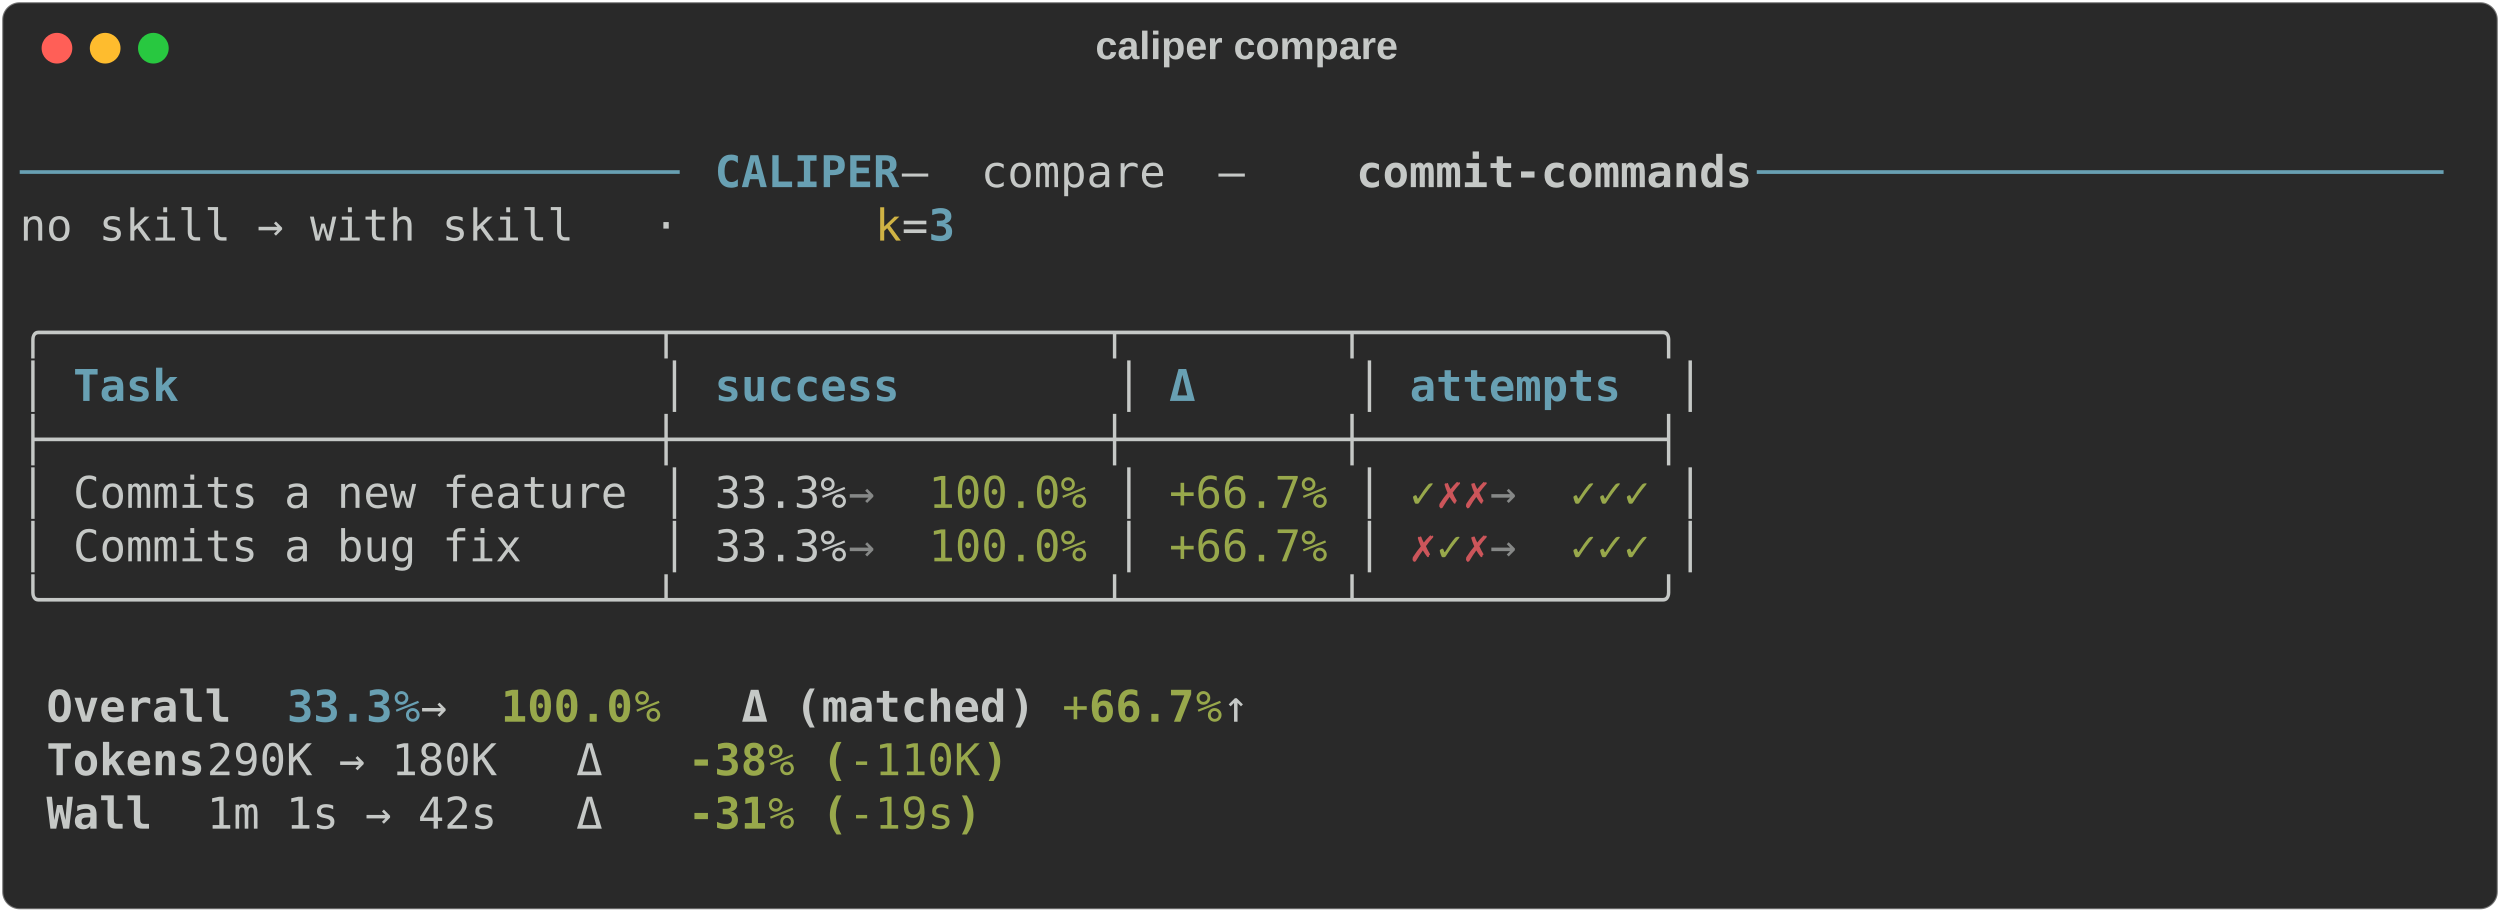
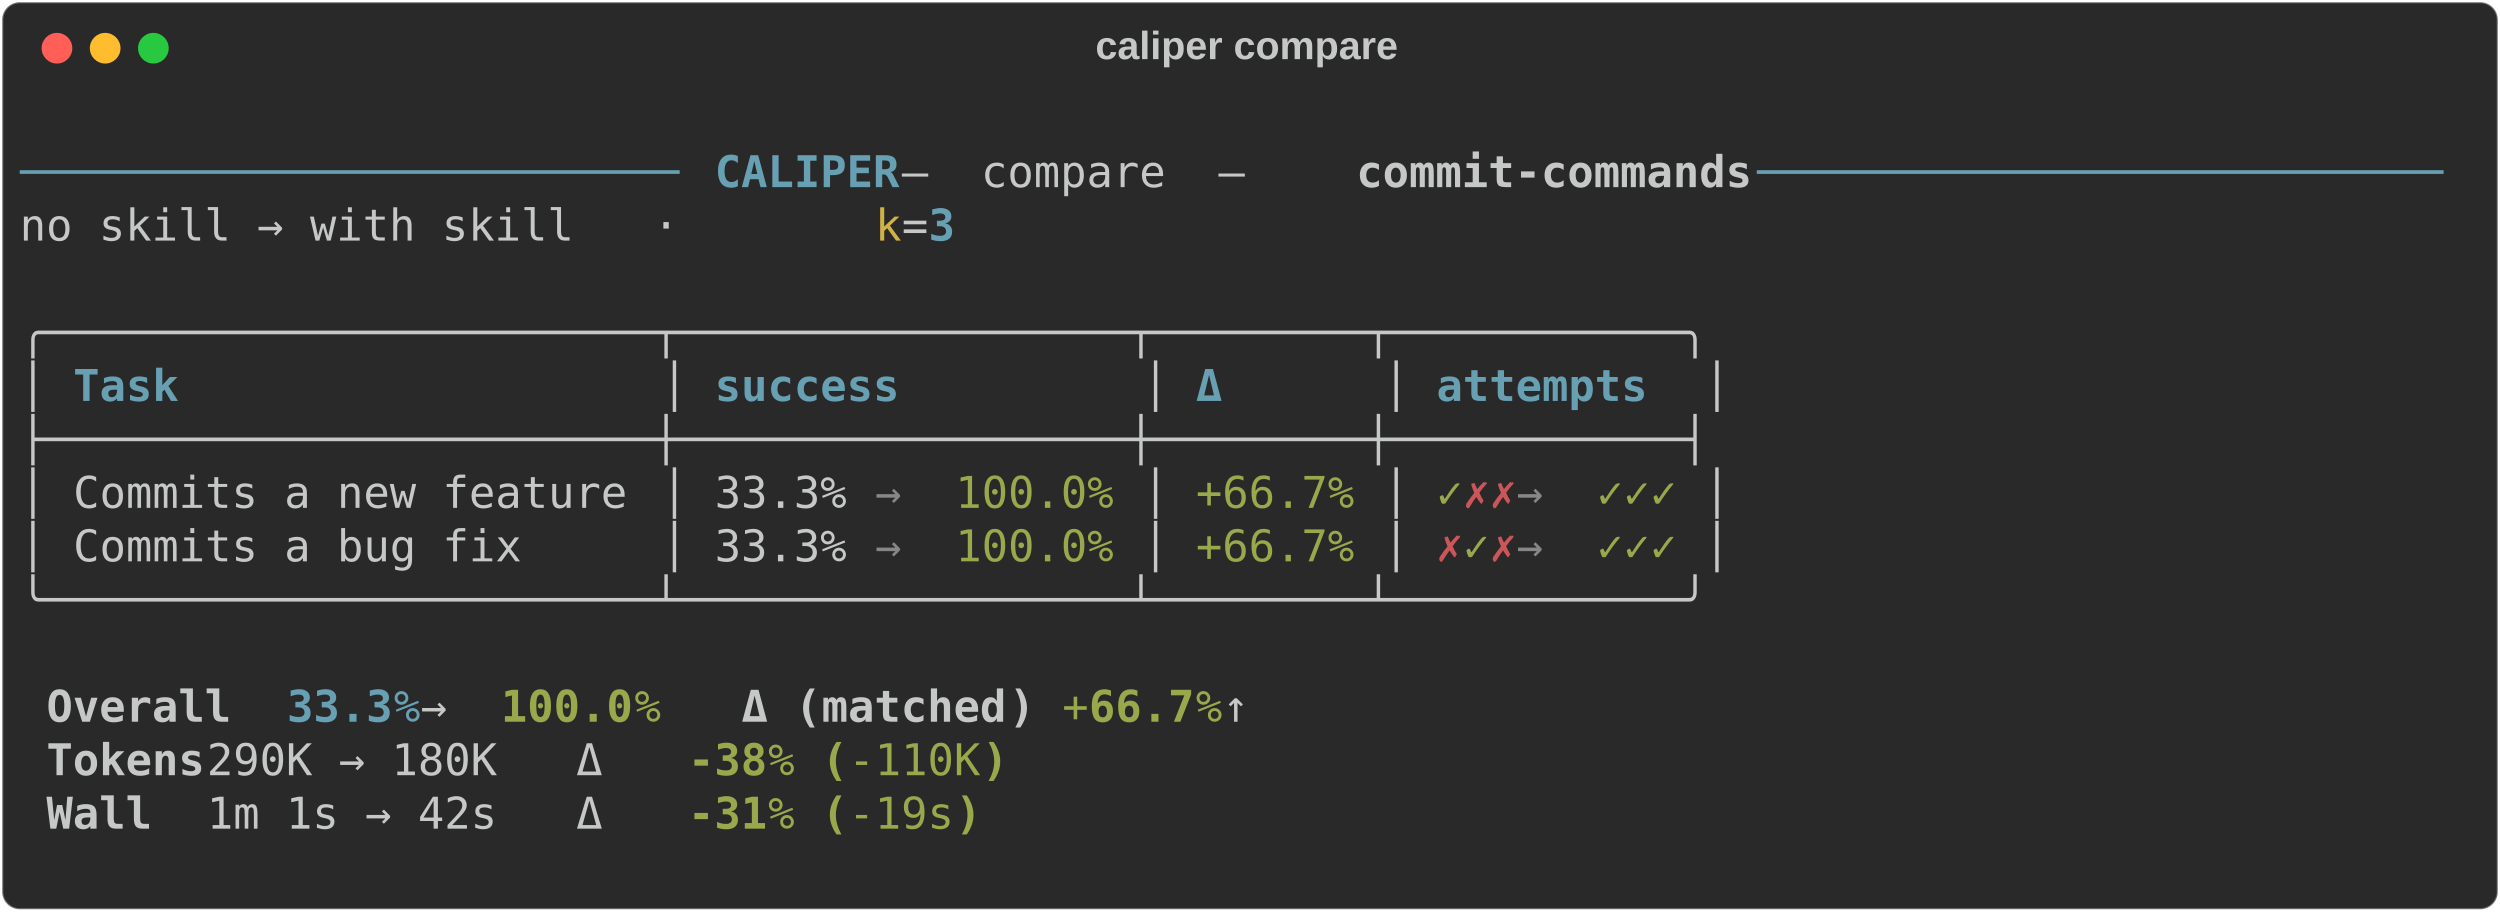
<svg xmlns="http://www.w3.org/2000/svg" class="rich-terminal" viewBox="0 0 1141 416.0">
  <style>

    @font-face {
        font-family: "Fira Code";
        src: local("FiraCode-Regular"),
                url("https://cdnjs.cloudflare.com/ajax/libs/firacode/6.2.0/woff2/FiraCode-Regular.woff2") format("woff2"),
                url("https://cdnjs.cloudflare.com/ajax/libs/firacode/6.2.0/woff/FiraCode-Regular.woff") format("woff");
        font-style: normal;
        font-weight: 400;
    }
    @font-face {
        font-family: "Fira Code";
        src: local("FiraCode-Bold"),
                url("https://cdnjs.cloudflare.com/ajax/libs/firacode/6.2.0/woff2/FiraCode-Bold.woff2") format("woff2"),
                url("https://cdnjs.cloudflare.com/ajax/libs/firacode/6.2.0/woff/FiraCode-Bold.woff") format("woff");
        font-style: bold;
        font-weight: 700;
    }

-     .terminal-268063090-matrix {
+     .terminal-2397657012-matrix {
        font-family: Fira Code, monospace;
        font-size: 20px;
        line-height: 24.4px;
        font-variant-east-asian: full-width;
    }

-     .terminal-268063090-title {
+     .terminal-2397657012-title {
        font-size: 18px;
        font-weight: bold;
        font-family: arial;
    }

-     .terminal-268063090-r1 { fill: #c5c8c6 }
- .terminal-268063090-r2 { fill: #68a0b3 }
- .terminal-268063090-r3 { fill: #68a0b3;font-weight: bold }
- .terminal-268063090-r4 { fill: #c5c8c6;font-weight: bold }
- .terminal-268063090-r5 { fill: #d0b344 }
- .terminal-268063090-r6 { fill: #868887 }
- .terminal-268063090-r7 { fill: #98a84b }
- .terminal-268063090-r8 { fill: #cc555a }
- .terminal-268063090-r9 { fill: #98a84b;font-weight: bold }
+     .terminal-2397657012-r1 { fill: #c5c8c6 }
+ .terminal-2397657012-r2 { fill: #68a0b3 }
+ .terminal-2397657012-r3 { fill: #68a0b3;font-weight: bold }
+ .terminal-2397657012-r4 { fill: #c5c8c6;font-weight: bold }
+ .terminal-2397657012-r5 { fill: #d0b344 }
+ .terminal-2397657012-r6 { fill: #868887 }
+ .terminal-2397657012-r7 { fill: #98a84b }
+ .terminal-2397657012-r8 { fill: #cc555a }
+ .terminal-2397657012-r9 { fill: #98a84b;font-weight: bold }
    </style>
  <defs>
-     <clipPath id="terminal-268063090-clip-terminal">
+     <clipPath id="terminal-2397657012-clip-terminal">
      <rect x="0" y="0" width="1121.4" height="365.0" />
    </clipPath>
-     <clipPath id="terminal-268063090-line-0">
+     <clipPath id="terminal-2397657012-line-0">
      <rect x="0" y="1.5" width="1122.4" height="24.65" />
    </clipPath>
-     <clipPath id="terminal-268063090-line-1">
+     <clipPath id="terminal-2397657012-line-1">
      <rect x="0" y="25.9" width="1122.4" height="24.65" />
    </clipPath>
-     <clipPath id="terminal-268063090-line-2">
+     <clipPath id="terminal-2397657012-line-2">
      <rect x="0" y="50.3" width="1122.4" height="24.65" />
    </clipPath>
-     <clipPath id="terminal-268063090-line-3">
+     <clipPath id="terminal-2397657012-line-3">
      <rect x="0" y="74.7" width="1122.4" height="24.65" />
    </clipPath>
-     <clipPath id="terminal-268063090-line-4">
+     <clipPath id="terminal-2397657012-line-4">
      <rect x="0" y="99.1" width="1122.4" height="24.65" />
    </clipPath>
-     <clipPath id="terminal-268063090-line-5">
+     <clipPath id="terminal-2397657012-line-5">
      <rect x="0" y="123.5" width="1122.4" height="24.65" />
    </clipPath>
-     <clipPath id="terminal-268063090-line-6">
+     <clipPath id="terminal-2397657012-line-6">
      <rect x="0" y="147.9" width="1122.4" height="24.65" />
    </clipPath>
-     <clipPath id="terminal-268063090-line-7">
+     <clipPath id="terminal-2397657012-line-7">
      <rect x="0" y="172.3" width="1122.4" height="24.65" />
    </clipPath>
-     <clipPath id="terminal-268063090-line-8">
+     <clipPath id="terminal-2397657012-line-8">
      <rect x="0" y="196.7" width="1122.4" height="24.65" />
    </clipPath>
-     <clipPath id="terminal-268063090-line-9">
+     <clipPath id="terminal-2397657012-line-9">
      <rect x="0" y="221.1" width="1122.4" height="24.65" />
    </clipPath>
-     <clipPath id="terminal-268063090-line-10">
+     <clipPath id="terminal-2397657012-line-10">
      <rect x="0" y="245.5" width="1122.4" height="24.65" />
    </clipPath>
-     <clipPath id="terminal-268063090-line-11">
+     <clipPath id="terminal-2397657012-line-11">
      <rect x="0" y="269.9" width="1122.4" height="24.65" />
    </clipPath>
-     <clipPath id="terminal-268063090-line-12">
+     <clipPath id="terminal-2397657012-line-12">
      <rect x="0" y="294.3" width="1122.4" height="24.65" />
    </clipPath>
-     <clipPath id="terminal-268063090-line-13">
+     <clipPath id="terminal-2397657012-line-13">
      <rect x="0" y="318.7" width="1122.4" height="24.65" />
    </clipPath>
  </defs>
  <rect fill="#292929" stroke="rgba(255,255,255,0.35)" stroke-width="1" x="1" y="1" width="1139" height="414" rx="8" />
-   <text class="terminal-268063090-title" fill="#c5c8c6" text-anchor="middle" x="569" y="27">caliper compare</text>
+   <text class="terminal-2397657012-title" fill="#c5c8c6" text-anchor="middle" x="569" y="27">caliper compare</text>
  <g transform="translate(26,22)">
    <circle cx="0" cy="0" r="7" fill="#ff5f57" />
    <circle cx="22" cy="0" r="7" fill="#febc2e" />
    <circle cx="44" cy="0" r="7" fill="#28c840" />
  </g>
-   <g transform="translate(9, 41)" clip-path="url(#terminal-268063090-clip-terminal)">
-     <g class="terminal-268063090-matrix">
-       <text class="terminal-268063090-r1" x="1122.4" y="20" textLength="12.2" clip-path="url(#terminal-268063090-line-0)">
- </text>
-       <text class="terminal-268063090-r2" x="0" y="44.4" textLength="317.2" clip-path="url(#terminal-268063090-line-1)">───────────────────────── </text>
-       <text class="terminal-268063090-r3" x="317.2" y="44.4" textLength="85.4" clip-path="url(#terminal-268063090-line-1)">CALIPER</text>
-       <text class="terminal-268063090-r1" x="402.6" y="44.4" textLength="207.4" clip-path="url(#terminal-268063090-line-1)">  —  compare  —  </text>
-       <text class="terminal-268063090-r4" x="610" y="44.4" textLength="183" clip-path="url(#terminal-268063090-line-1)">commit-commands</text>
-       <text class="terminal-268063090-r2" x="793" y="44.4" textLength="329.4" clip-path="url(#terminal-268063090-line-1)"> ──────────────────────────</text>
-       <text class="terminal-268063090-r1" x="1122.4" y="44.4" textLength="12.2" clip-path="url(#terminal-268063090-line-1)">
- </text>
-       <text class="terminal-268063090-r1" x="0" y="68.8" textLength="390.4" clip-path="url(#terminal-268063090-line-2)">    no skill → with skill   ·   </text>
-       <text class="terminal-268063090-r5" x="390.4" y="68.8" textLength="12.2" clip-path="url(#terminal-268063090-line-2)">k</text>
-       <text class="terminal-268063090-r1" x="402.6" y="68.8" textLength="12.2" clip-path="url(#terminal-268063090-line-2)">=</text>
-       <text class="terminal-268063090-r3" x="414.8" y="68.8" textLength="12.2" clip-path="url(#terminal-268063090-line-2)">3</text>
-       <text class="terminal-268063090-r1" x="1122.4" y="68.8" textLength="12.2" clip-path="url(#terminal-268063090-line-2)">
- </text>
-       <text class="terminal-268063090-r1" x="1122.4" y="93.2" textLength="12.2" clip-path="url(#terminal-268063090-line-3)">
- </text>
-       <text class="terminal-268063090-r1" x="0" y="117.6" textLength="768.6" clip-path="url(#terminal-268063090-line-4)">╭───────────────────────┬────────────────┬────────┬───────────╮</text>
-       <text class="terminal-268063090-r1" x="1122.4" y="117.6" textLength="12.2" clip-path="url(#terminal-268063090-line-4)">
- </text>
-       <text class="terminal-268063090-r1" x="0" y="142" textLength="12.2" clip-path="url(#terminal-268063090-line-5)">│</text>
-       <text class="terminal-268063090-r3" x="24.4" y="142" textLength="256.2" clip-path="url(#terminal-268063090-line-5)">Task                 </text>
-       <text class="terminal-268063090-r1" x="292.8" y="142" textLength="12.2" clip-path="url(#terminal-268063090-line-5)">│</text>
-       <text class="terminal-268063090-r3" x="317.2" y="142" textLength="170.8" clip-path="url(#terminal-268063090-line-5)">       success</text>
-       <text class="terminal-268063090-r1" x="500.2" y="142" textLength="12.2" clip-path="url(#terminal-268063090-line-5)">│</text>
-       <text class="terminal-268063090-r3" x="524.6" y="142" textLength="73.2" clip-path="url(#terminal-268063090-line-5)">     Δ</text>
-       <text class="terminal-268063090-r1" x="610" y="142" textLength="12.2" clip-path="url(#terminal-268063090-line-5)">│</text>
-       <text class="terminal-268063090-r3" x="634.4" y="142" textLength="109.8" clip-path="url(#terminal-268063090-line-5)">attempts </text>
-       <text class="terminal-268063090-r1" x="756.4" y="142" textLength="12.2" clip-path="url(#terminal-268063090-line-5)">│</text>
-       <text class="terminal-268063090-r1" x="1122.4" y="142" textLength="12.2" clip-path="url(#terminal-268063090-line-5)">
- </text>
-       <text class="terminal-268063090-r1" x="0" y="166.4" textLength="768.6" clip-path="url(#terminal-268063090-line-6)">├───────────────────────┼────────────────┼────────┼───────────┤</text>
-       <text class="terminal-268063090-r1" x="1122.4" y="166.4" textLength="12.2" clip-path="url(#terminal-268063090-line-6)">
- </text>
-       <text class="terminal-268063090-r1" x="0" y="190.8" textLength="12.2" clip-path="url(#terminal-268063090-line-7)">│</text>
-       <text class="terminal-268063090-r1" x="24.4" y="190.8" textLength="256.2" clip-path="url(#terminal-268063090-line-7)">Commits a new feature</text>
-       <text class="terminal-268063090-r1" x="292.8" y="190.8" textLength="12.2" clip-path="url(#terminal-268063090-line-7)">│</text>
-       <text class="terminal-268063090-r1" x="317.2" y="190.8" textLength="61" clip-path="url(#terminal-268063090-line-7)">33.3%</text>
-       <text class="terminal-268063090-r6" x="378.2" y="190.8" textLength="36.6" clip-path="url(#terminal-268063090-line-7)"> → </text>
-       <text class="terminal-268063090-r7" x="414.8" y="190.8" textLength="73.2" clip-path="url(#terminal-268063090-line-7)">100.0%</text>
-       <text class="terminal-268063090-r1" x="500.2" y="190.8" textLength="12.2" clip-path="url(#terminal-268063090-line-7)">│</text>
-       <text class="terminal-268063090-r7" x="524.6" y="190.8" textLength="73.2" clip-path="url(#terminal-268063090-line-7)">+66.7%</text>
-       <text class="terminal-268063090-r1" x="610" y="190.8" textLength="12.2" clip-path="url(#terminal-268063090-line-7)">│</text>
-       <text class="terminal-268063090-r7" x="634.4" y="190.8" textLength="12.2" clip-path="url(#terminal-268063090-line-7)">✓</text>
-       <text class="terminal-268063090-r8" x="646.6" y="190.8" textLength="12.2" clip-path="url(#terminal-268063090-line-7)">✗</text>
-       <text class="terminal-268063090-r8" x="658.8" y="190.8" textLength="12.2" clip-path="url(#terminal-268063090-line-7)">✗</text>
-       <text class="terminal-268063090-r6" x="671" y="190.8" textLength="36.6" clip-path="url(#terminal-268063090-line-7)"> → </text>
-       <text class="terminal-268063090-r7" x="707.6" y="190.8" textLength="12.2" clip-path="url(#terminal-268063090-line-7)">✓</text>
-       <text class="terminal-268063090-r7" x="719.8" y="190.8" textLength="12.2" clip-path="url(#terminal-268063090-line-7)">✓</text>
-       <text class="terminal-268063090-r7" x="732" y="190.8" textLength="12.2" clip-path="url(#terminal-268063090-line-7)">✓</text>
-       <text class="terminal-268063090-r1" x="756.4" y="190.8" textLength="12.2" clip-path="url(#terminal-268063090-line-7)">│</text>
-       <text class="terminal-268063090-r1" x="1122.4" y="190.8" textLength="12.2" clip-path="url(#terminal-268063090-line-7)">
- </text>
-       <text class="terminal-268063090-r1" x="0" y="215.2" textLength="12.2" clip-path="url(#terminal-268063090-line-8)">│</text>
-       <text class="terminal-268063090-r1" x="24.4" y="215.2" textLength="256.2" clip-path="url(#terminal-268063090-line-8)">Commits a bug fix    </text>
-       <text class="terminal-268063090-r1" x="292.8" y="215.2" textLength="12.2" clip-path="url(#terminal-268063090-line-8)">│</text>
-       <text class="terminal-268063090-r1" x="317.2" y="215.2" textLength="61" clip-path="url(#terminal-268063090-line-8)">33.3%</text>
-       <text class="terminal-268063090-r6" x="378.2" y="215.2" textLength="36.6" clip-path="url(#terminal-268063090-line-8)"> → </text>
-       <text class="terminal-268063090-r7" x="414.8" y="215.2" textLength="73.2" clip-path="url(#terminal-268063090-line-8)">100.0%</text>
-       <text class="terminal-268063090-r1" x="500.2" y="215.2" textLength="12.2" clip-path="url(#terminal-268063090-line-8)">│</text>
-       <text class="terminal-268063090-r7" x="524.6" y="215.2" textLength="73.2" clip-path="url(#terminal-268063090-line-8)">+66.7%</text>
-       <text class="terminal-268063090-r1" x="610" y="215.2" textLength="12.2" clip-path="url(#terminal-268063090-line-8)">│</text>
-       <text class="terminal-268063090-r8" x="634.4" y="215.2" textLength="12.2" clip-path="url(#terminal-268063090-line-8)">✗</text>
-       <text class="terminal-268063090-r7" x="646.6" y="215.2" textLength="12.2" clip-path="url(#terminal-268063090-line-8)">✓</text>
-       <text class="terminal-268063090-r8" x="658.8" y="215.2" textLength="12.2" clip-path="url(#terminal-268063090-line-8)">✗</text>
-       <text class="terminal-268063090-r6" x="671" y="215.2" textLength="36.6" clip-path="url(#terminal-268063090-line-8)"> → </text>
-       <text class="terminal-268063090-r7" x="707.6" y="215.2" textLength="12.2" clip-path="url(#terminal-268063090-line-8)">✓</text>
-       <text class="terminal-268063090-r7" x="719.8" y="215.2" textLength="12.2" clip-path="url(#terminal-268063090-line-8)">✓</text>
-       <text class="terminal-268063090-r7" x="732" y="215.2" textLength="12.2" clip-path="url(#terminal-268063090-line-8)">✓</text>
-       <text class="terminal-268063090-r1" x="756.4" y="215.2" textLength="12.2" clip-path="url(#terminal-268063090-line-8)">│</text>
-       <text class="terminal-268063090-r1" x="1122.4" y="215.2" textLength="12.2" clip-path="url(#terminal-268063090-line-8)">
- </text>
-       <text class="terminal-268063090-r1" x="0" y="239.6" textLength="768.6" clip-path="url(#terminal-268063090-line-9)">╰───────────────────────┴────────────────┴────────┴───────────╯</text>
-       <text class="terminal-268063090-r1" x="1122.4" y="239.6" textLength="12.2" clip-path="url(#terminal-268063090-line-9)">
- </text>
-       <text class="terminal-268063090-r1" x="1122.4" y="264" textLength="12.2" clip-path="url(#terminal-268063090-line-10)">
- </text>
-       <text class="terminal-268063090-r4" x="12.2" y="288.4" textLength="85.4" clip-path="url(#terminal-268063090-line-11)">Overall</text>
-       <text class="terminal-268063090-r3" x="122" y="288.4" textLength="48.8" clip-path="url(#terminal-268063090-line-11)">33.3</text>
-       <text class="terminal-268063090-r2" x="170.8" y="288.4" textLength="12.2" clip-path="url(#terminal-268063090-line-11)">%</text>
-       <text class="terminal-268063090-r1" x="183" y="288.4" textLength="36.6" clip-path="url(#terminal-268063090-line-11)"> → </text>
-       <text class="terminal-268063090-r9" x="219.6" y="288.4" textLength="61" clip-path="url(#terminal-268063090-line-11)">100.0</text>
-       <text class="terminal-268063090-r7" x="280.6" y="288.4" textLength="12.2" clip-path="url(#terminal-268063090-line-11)">%</text>
-       <text class="terminal-268063090-r4" x="329.4" y="288.4" textLength="24.4" clip-path="url(#terminal-268063090-line-11)">Δ </text>
-       <text class="terminal-268063090-r4" x="353.8" y="288.4" textLength="12.2" clip-path="url(#terminal-268063090-line-11)">(</text>
-       <text class="terminal-268063090-r4" x="366" y="288.4" textLength="85.4" clip-path="url(#terminal-268063090-line-11)">matched</text>
-       <text class="terminal-268063090-r4" x="451.4" y="288.4" textLength="12.2" clip-path="url(#terminal-268063090-line-11)">)</text>
-       <text class="terminal-268063090-r7" x="475.8" y="288.4" textLength="12.2" clip-path="url(#terminal-268063090-line-11)">+</text>
-       <text class="terminal-268063090-r9" x="488" y="288.4" textLength="48.8" clip-path="url(#terminal-268063090-line-11)">66.7</text>
-       <text class="terminal-268063090-r7" x="536.8" y="288.4" textLength="12.2" clip-path="url(#terminal-268063090-line-11)">%</text>
-       <text class="terminal-268063090-r1" x="549" y="288.4" textLength="24.4" clip-path="url(#terminal-268063090-line-11)"> ↑</text>
-       <text class="terminal-268063090-r1" x="1122.4" y="288.4" textLength="12.2" clip-path="url(#terminal-268063090-line-11)">
- </text>
-       <text class="terminal-268063090-r4" x="12.2" y="312.8" textLength="73.2" clip-path="url(#terminal-268063090-line-12)">Tokens</text>
-       <text class="terminal-268063090-r1" x="85.4" y="312.8" textLength="219.6" clip-path="url(#terminal-268063090-line-12)">  290K → 180K   Δ </text>
-       <text class="terminal-268063090-r9" x="305" y="312.8" textLength="36.6" clip-path="url(#terminal-268063090-line-12)">-38</text>
-       <text class="terminal-268063090-r7" x="341.6" y="312.8" textLength="24.4" clip-path="url(#terminal-268063090-line-12)">% </text>
-       <text class="terminal-268063090-r9" x="366" y="312.8" textLength="12.2" clip-path="url(#terminal-268063090-line-12)">(</text>
-       <text class="terminal-268063090-r7" x="378.2" y="312.8" textLength="61" clip-path="url(#terminal-268063090-line-12)">-110K</text>
-       <text class="terminal-268063090-r9" x="439.2" y="312.8" textLength="12.2" clip-path="url(#terminal-268063090-line-12)">)</text>
-       <text class="terminal-268063090-r1" x="1122.4" y="312.8" textLength="12.2" clip-path="url(#terminal-268063090-line-12)">
- </text>
-       <text class="terminal-268063090-r4" x="12.2" y="337.2" textLength="73.2" clip-path="url(#terminal-268063090-line-13)">Wall  </text>
-       <text class="terminal-268063090-r1" x="85.4" y="337.2" textLength="219.6" clip-path="url(#terminal-268063090-line-13)">  1m 1s → 42s   Δ </text>
-       <text class="terminal-268063090-r9" x="305" y="337.2" textLength="36.6" clip-path="url(#terminal-268063090-line-13)">-31</text>
-       <text class="terminal-268063090-r7" x="341.6" y="337.2" textLength="24.4" clip-path="url(#terminal-268063090-line-13)">% </text>
-       <text class="terminal-268063090-r9" x="366" y="337.2" textLength="12.2" clip-path="url(#terminal-268063090-line-13)">(</text>
-       <text class="terminal-268063090-r7" x="378.2" y="337.2" textLength="48.8" clip-path="url(#terminal-268063090-line-13)">-19s</text>
-       <text class="terminal-268063090-r9" x="427" y="337.2" textLength="12.2" clip-path="url(#terminal-268063090-line-13)">)</text>
-       <text class="terminal-268063090-r1" x="1122.4" y="337.2" textLength="12.2" clip-path="url(#terminal-268063090-line-13)">
- </text>
-       <text class="terminal-268063090-r1" x="1122.4" y="361.6" textLength="12.2" clip-path="url(#terminal-268063090-line-14)">
+   <g transform="translate(9, 41)" clip-path="url(#terminal-2397657012-clip-terminal)">
+     <g class="terminal-2397657012-matrix">
+       <text class="terminal-2397657012-r1" x="1122.4" y="20" textLength="12.2" clip-path="url(#terminal-2397657012-line-0)">
+ </text>
+       <text class="terminal-2397657012-r2" x="0" y="44.4" textLength="317.2" clip-path="url(#terminal-2397657012-line-1)">───────────────────────── </text>
+       <text class="terminal-2397657012-r3" x="317.2" y="44.4" textLength="85.4" clip-path="url(#terminal-2397657012-line-1)">CALIPER</text>
+       <text class="terminal-2397657012-r1" x="402.6" y="44.4" textLength="207.4" clip-path="url(#terminal-2397657012-line-1)">  —  compare  —  </text>
+       <text class="terminal-2397657012-r4" x="610" y="44.4" textLength="183" clip-path="url(#terminal-2397657012-line-1)">commit-commands</text>
+       <text class="terminal-2397657012-r2" x="793" y="44.4" textLength="329.4" clip-path="url(#terminal-2397657012-line-1)"> ──────────────────────────</text>
+       <text class="terminal-2397657012-r1" x="1122.4" y="44.4" textLength="12.2" clip-path="url(#terminal-2397657012-line-1)">
+ </text>
+       <text class="terminal-2397657012-r1" x="0" y="68.8" textLength="390.4" clip-path="url(#terminal-2397657012-line-2)">    no skill → with skill   ·   </text>
+       <text class="terminal-2397657012-r5" x="390.4" y="68.8" textLength="12.2" clip-path="url(#terminal-2397657012-line-2)">k</text>
+       <text class="terminal-2397657012-r1" x="402.6" y="68.8" textLength="12.2" clip-path="url(#terminal-2397657012-line-2)">=</text>
+       <text class="terminal-2397657012-r3" x="414.8" y="68.8" textLength="12.2" clip-path="url(#terminal-2397657012-line-2)">3</text>
+       <text class="terminal-2397657012-r1" x="1122.4" y="68.8" textLength="12.2" clip-path="url(#terminal-2397657012-line-2)">
+ </text>
+       <text class="terminal-2397657012-r1" x="1122.4" y="93.2" textLength="12.2" clip-path="url(#terminal-2397657012-line-3)">
+ </text>
+       <text class="terminal-2397657012-r1" x="0" y="117.6" textLength="780.8" clip-path="url(#terminal-2397657012-line-4)">╭───────────────────────┬─────────────────┬────────┬───────────╮</text>
+       <text class="terminal-2397657012-r1" x="1122.4" y="117.6" textLength="12.2" clip-path="url(#terminal-2397657012-line-4)">
+ </text>
+       <text class="terminal-2397657012-r1" x="0" y="142" textLength="12.2" clip-path="url(#terminal-2397657012-line-5)">│</text>
+       <text class="terminal-2397657012-r3" x="24.4" y="142" textLength="256.2" clip-path="url(#terminal-2397657012-line-5)">Task                 </text>
+       <text class="terminal-2397657012-r1" x="292.8" y="142" textLength="12.2" clip-path="url(#terminal-2397657012-line-5)">│</text>
+       <text class="terminal-2397657012-r3" x="317.2" y="142" textLength="183" clip-path="url(#terminal-2397657012-line-5)">    success    </text>
+       <text class="terminal-2397657012-r1" x="512.4" y="142" textLength="12.2" clip-path="url(#terminal-2397657012-line-5)">│</text>
+       <text class="terminal-2397657012-r3" x="536.8" y="142" textLength="73.2" clip-path="url(#terminal-2397657012-line-5)">     Δ</text>
+       <text class="terminal-2397657012-r1" x="622.2" y="142" textLength="12.2" clip-path="url(#terminal-2397657012-line-5)">│</text>
+       <text class="terminal-2397657012-r3" x="646.6" y="142" textLength="109.8" clip-path="url(#terminal-2397657012-line-5)">attempts </text>
+       <text class="terminal-2397657012-r1" x="768.6" y="142" textLength="12.2" clip-path="url(#terminal-2397657012-line-5)">│</text>
+       <text class="terminal-2397657012-r1" x="1122.4" y="142" textLength="12.2" clip-path="url(#terminal-2397657012-line-5)">
+ </text>
+       <text class="terminal-2397657012-r1" x="0" y="166.4" textLength="780.8" clip-path="url(#terminal-2397657012-line-6)">├───────────────────────┼─────────────────┼────────┼───────────┤</text>
+       <text class="terminal-2397657012-r1" x="1122.4" y="166.4" textLength="12.2" clip-path="url(#terminal-2397657012-line-6)">
+ </text>
+       <text class="terminal-2397657012-r1" x="0" y="190.8" textLength="12.2" clip-path="url(#terminal-2397657012-line-7)">│</text>
+       <text class="terminal-2397657012-r1" x="24.4" y="190.8" textLength="256.2" clip-path="url(#terminal-2397657012-line-7)">Commits a new feature</text>
+       <text class="terminal-2397657012-r1" x="292.8" y="190.8" textLength="12.2" clip-path="url(#terminal-2397657012-line-7)">│</text>
+       <text class="terminal-2397657012-r1" x="317.2" y="190.8" textLength="73.2" clip-path="url(#terminal-2397657012-line-7)">33.3% </text>
+       <text class="terminal-2397657012-r6" x="390.4" y="190.8" textLength="36.6" clip-path="url(#terminal-2397657012-line-7)"> → </text>
+       <text class="terminal-2397657012-r7" x="427" y="190.8" textLength="73.2" clip-path="url(#terminal-2397657012-line-7)">100.0%</text>
+       <text class="terminal-2397657012-r1" x="512.4" y="190.8" textLength="12.2" clip-path="url(#terminal-2397657012-line-7)">│</text>
+       <text class="terminal-2397657012-r7" x="536.8" y="190.8" textLength="73.2" clip-path="url(#terminal-2397657012-line-7)">+66.7%</text>
+       <text class="terminal-2397657012-r1" x="622.2" y="190.8" textLength="12.2" clip-path="url(#terminal-2397657012-line-7)">│</text>
+       <text class="terminal-2397657012-r7" x="646.6" y="190.8" textLength="12.2" clip-path="url(#terminal-2397657012-line-7)">✓</text>
+       <text class="terminal-2397657012-r8" x="658.8" y="190.8" textLength="12.2" clip-path="url(#terminal-2397657012-line-7)">✗</text>
+       <text class="terminal-2397657012-r8" x="671" y="190.8" textLength="12.2" clip-path="url(#terminal-2397657012-line-7)">✗</text>
+       <text class="terminal-2397657012-r6" x="683.2" y="190.8" textLength="36.6" clip-path="url(#terminal-2397657012-line-7)"> → </text>
+       <text class="terminal-2397657012-r7" x="719.8" y="190.8" textLength="12.2" clip-path="url(#terminal-2397657012-line-7)">✓</text>
+       <text class="terminal-2397657012-r7" x="732" y="190.8" textLength="12.2" clip-path="url(#terminal-2397657012-line-7)">✓</text>
+       <text class="terminal-2397657012-r7" x="744.2" y="190.8" textLength="12.2" clip-path="url(#terminal-2397657012-line-7)">✓</text>
+       <text class="terminal-2397657012-r1" x="768.6" y="190.8" textLength="12.2" clip-path="url(#terminal-2397657012-line-7)">│</text>
+       <text class="terminal-2397657012-r1" x="1122.4" y="190.8" textLength="12.2" clip-path="url(#terminal-2397657012-line-7)">
+ </text>
+       <text class="terminal-2397657012-r1" x="0" y="215.2" textLength="12.2" clip-path="url(#terminal-2397657012-line-8)">│</text>
+       <text class="terminal-2397657012-r1" x="24.4" y="215.2" textLength="256.2" clip-path="url(#terminal-2397657012-line-8)">Commits a bug fix    </text>
+       <text class="terminal-2397657012-r1" x="292.8" y="215.2" textLength="12.2" clip-path="url(#terminal-2397657012-line-8)">│</text>
+       <text class="terminal-2397657012-r1" x="317.2" y="215.2" textLength="73.2" clip-path="url(#terminal-2397657012-line-8)">33.3% </text>
+       <text class="terminal-2397657012-r6" x="390.4" y="215.2" textLength="36.6" clip-path="url(#terminal-2397657012-line-8)"> → </text>
+       <text class="terminal-2397657012-r7" x="427" y="215.2" textLength="73.2" clip-path="url(#terminal-2397657012-line-8)">100.0%</text>
+       <text class="terminal-2397657012-r1" x="512.4" y="215.2" textLength="12.2" clip-path="url(#terminal-2397657012-line-8)">│</text>
+       <text class="terminal-2397657012-r7" x="536.8" y="215.2" textLength="73.2" clip-path="url(#terminal-2397657012-line-8)">+66.7%</text>
+       <text class="terminal-2397657012-r1" x="622.2" y="215.2" textLength="12.2" clip-path="url(#terminal-2397657012-line-8)">│</text>
+       <text class="terminal-2397657012-r8" x="646.6" y="215.2" textLength="12.2" clip-path="url(#terminal-2397657012-line-8)">✗</text>
+       <text class="terminal-2397657012-r7" x="658.8" y="215.2" textLength="12.2" clip-path="url(#terminal-2397657012-line-8)">✓</text>
+       <text class="terminal-2397657012-r8" x="671" y="215.2" textLength="12.2" clip-path="url(#terminal-2397657012-line-8)">✗</text>
+       <text class="terminal-2397657012-r6" x="683.2" y="215.2" textLength="36.6" clip-path="url(#terminal-2397657012-line-8)"> → </text>
+       <text class="terminal-2397657012-r7" x="719.8" y="215.2" textLength="12.2" clip-path="url(#terminal-2397657012-line-8)">✓</text>
+       <text class="terminal-2397657012-r7" x="732" y="215.2" textLength="12.2" clip-path="url(#terminal-2397657012-line-8)">✓</text>
+       <text class="terminal-2397657012-r7" x="744.2" y="215.2" textLength="12.2" clip-path="url(#terminal-2397657012-line-8)">✓</text>
+       <text class="terminal-2397657012-r1" x="768.6" y="215.2" textLength="12.2" clip-path="url(#terminal-2397657012-line-8)">│</text>
+       <text class="terminal-2397657012-r1" x="1122.4" y="215.2" textLength="12.2" clip-path="url(#terminal-2397657012-line-8)">
+ </text>
+       <text class="terminal-2397657012-r1" x="0" y="239.6" textLength="780.8" clip-path="url(#terminal-2397657012-line-9)">╰───────────────────────┴─────────────────┴────────┴───────────╯</text>
+       <text class="terminal-2397657012-r1" x="1122.4" y="239.6" textLength="12.2" clip-path="url(#terminal-2397657012-line-9)">
+ </text>
+       <text class="terminal-2397657012-r1" x="1122.4" y="264" textLength="12.2" clip-path="url(#terminal-2397657012-line-10)">
+ </text>
+       <text class="terminal-2397657012-r4" x="12.2" y="288.4" textLength="85.4" clip-path="url(#terminal-2397657012-line-11)">Overall</text>
+       <text class="terminal-2397657012-r3" x="122" y="288.4" textLength="48.8" clip-path="url(#terminal-2397657012-line-11)">33.3</text>
+       <text class="terminal-2397657012-r2" x="170.8" y="288.4" textLength="12.2" clip-path="url(#terminal-2397657012-line-11)">%</text>
+       <text class="terminal-2397657012-r1" x="183" y="288.4" textLength="36.6" clip-path="url(#terminal-2397657012-line-11)"> → </text>
+       <text class="terminal-2397657012-r9" x="219.6" y="288.4" textLength="61" clip-path="url(#terminal-2397657012-line-11)">100.0</text>
+       <text class="terminal-2397657012-r7" x="280.6" y="288.4" textLength="12.2" clip-path="url(#terminal-2397657012-line-11)">%</text>
+       <text class="terminal-2397657012-r4" x="329.4" y="288.4" textLength="24.4" clip-path="url(#terminal-2397657012-line-11)">Δ </text>
+       <text class="terminal-2397657012-r4" x="353.8" y="288.4" textLength="12.2" clip-path="url(#terminal-2397657012-line-11)">(</text>
+       <text class="terminal-2397657012-r4" x="366" y="288.4" textLength="85.4" clip-path="url(#terminal-2397657012-line-11)">matched</text>
+       <text class="terminal-2397657012-r4" x="451.4" y="288.4" textLength="12.2" clip-path="url(#terminal-2397657012-line-11)">)</text>
+       <text class="terminal-2397657012-r7" x="475.8" y="288.4" textLength="12.2" clip-path="url(#terminal-2397657012-line-11)">+</text>
+       <text class="terminal-2397657012-r9" x="488" y="288.4" textLength="48.8" clip-path="url(#terminal-2397657012-line-11)">66.7</text>
+       <text class="terminal-2397657012-r7" x="536.8" y="288.4" textLength="12.2" clip-path="url(#terminal-2397657012-line-11)">%</text>
+       <text class="terminal-2397657012-r1" x="549" y="288.4" textLength="24.4" clip-path="url(#terminal-2397657012-line-11)"> ↑</text>
+       <text class="terminal-2397657012-r1" x="1122.4" y="288.4" textLength="12.2" clip-path="url(#terminal-2397657012-line-11)">
+ </text>
+       <text class="terminal-2397657012-r4" x="12.2" y="312.8" textLength="73.2" clip-path="url(#terminal-2397657012-line-12)">Tokens</text>
+       <text class="terminal-2397657012-r1" x="85.4" y="312.8" textLength="219.6" clip-path="url(#terminal-2397657012-line-12)">  290K → 180K   Δ </text>
+       <text class="terminal-2397657012-r9" x="305" y="312.8" textLength="36.6" clip-path="url(#terminal-2397657012-line-12)">-38</text>
+       <text class="terminal-2397657012-r7" x="341.6" y="312.8" textLength="24.4" clip-path="url(#terminal-2397657012-line-12)">% </text>
+       <text class="terminal-2397657012-r9" x="366" y="312.8" textLength="12.2" clip-path="url(#terminal-2397657012-line-12)">(</text>
+       <text class="terminal-2397657012-r7" x="378.2" y="312.8" textLength="61" clip-path="url(#terminal-2397657012-line-12)">-110K</text>
+       <text class="terminal-2397657012-r9" x="439.2" y="312.8" textLength="12.2" clip-path="url(#terminal-2397657012-line-12)">)</text>
+       <text class="terminal-2397657012-r1" x="1122.4" y="312.8" textLength="12.2" clip-path="url(#terminal-2397657012-line-12)">
+ </text>
+       <text class="terminal-2397657012-r4" x="12.2" y="337.2" textLength="73.2" clip-path="url(#terminal-2397657012-line-13)">Wall  </text>
+       <text class="terminal-2397657012-r1" x="85.4" y="337.2" textLength="219.6" clip-path="url(#terminal-2397657012-line-13)">  1m 1s → 42s   Δ </text>
+       <text class="terminal-2397657012-r9" x="305" y="337.2" textLength="36.6" clip-path="url(#terminal-2397657012-line-13)">-31</text>
+       <text class="terminal-2397657012-r7" x="341.6" y="337.2" textLength="24.4" clip-path="url(#terminal-2397657012-line-13)">% </text>
+       <text class="terminal-2397657012-r9" x="366" y="337.2" textLength="12.2" clip-path="url(#terminal-2397657012-line-13)">(</text>
+       <text class="terminal-2397657012-r7" x="378.2" y="337.2" textLength="48.8" clip-path="url(#terminal-2397657012-line-13)">-19s</text>
+       <text class="terminal-2397657012-r9" x="427" y="337.2" textLength="12.2" clip-path="url(#terminal-2397657012-line-13)">)</text>
+       <text class="terminal-2397657012-r1" x="1122.4" y="337.2" textLength="12.2" clip-path="url(#terminal-2397657012-line-13)">
+ </text>
+       <text class="terminal-2397657012-r1" x="1122.4" y="361.6" textLength="12.2" clip-path="url(#terminal-2397657012-line-14)">
</text>
    </g>
  </g>
</svg>
